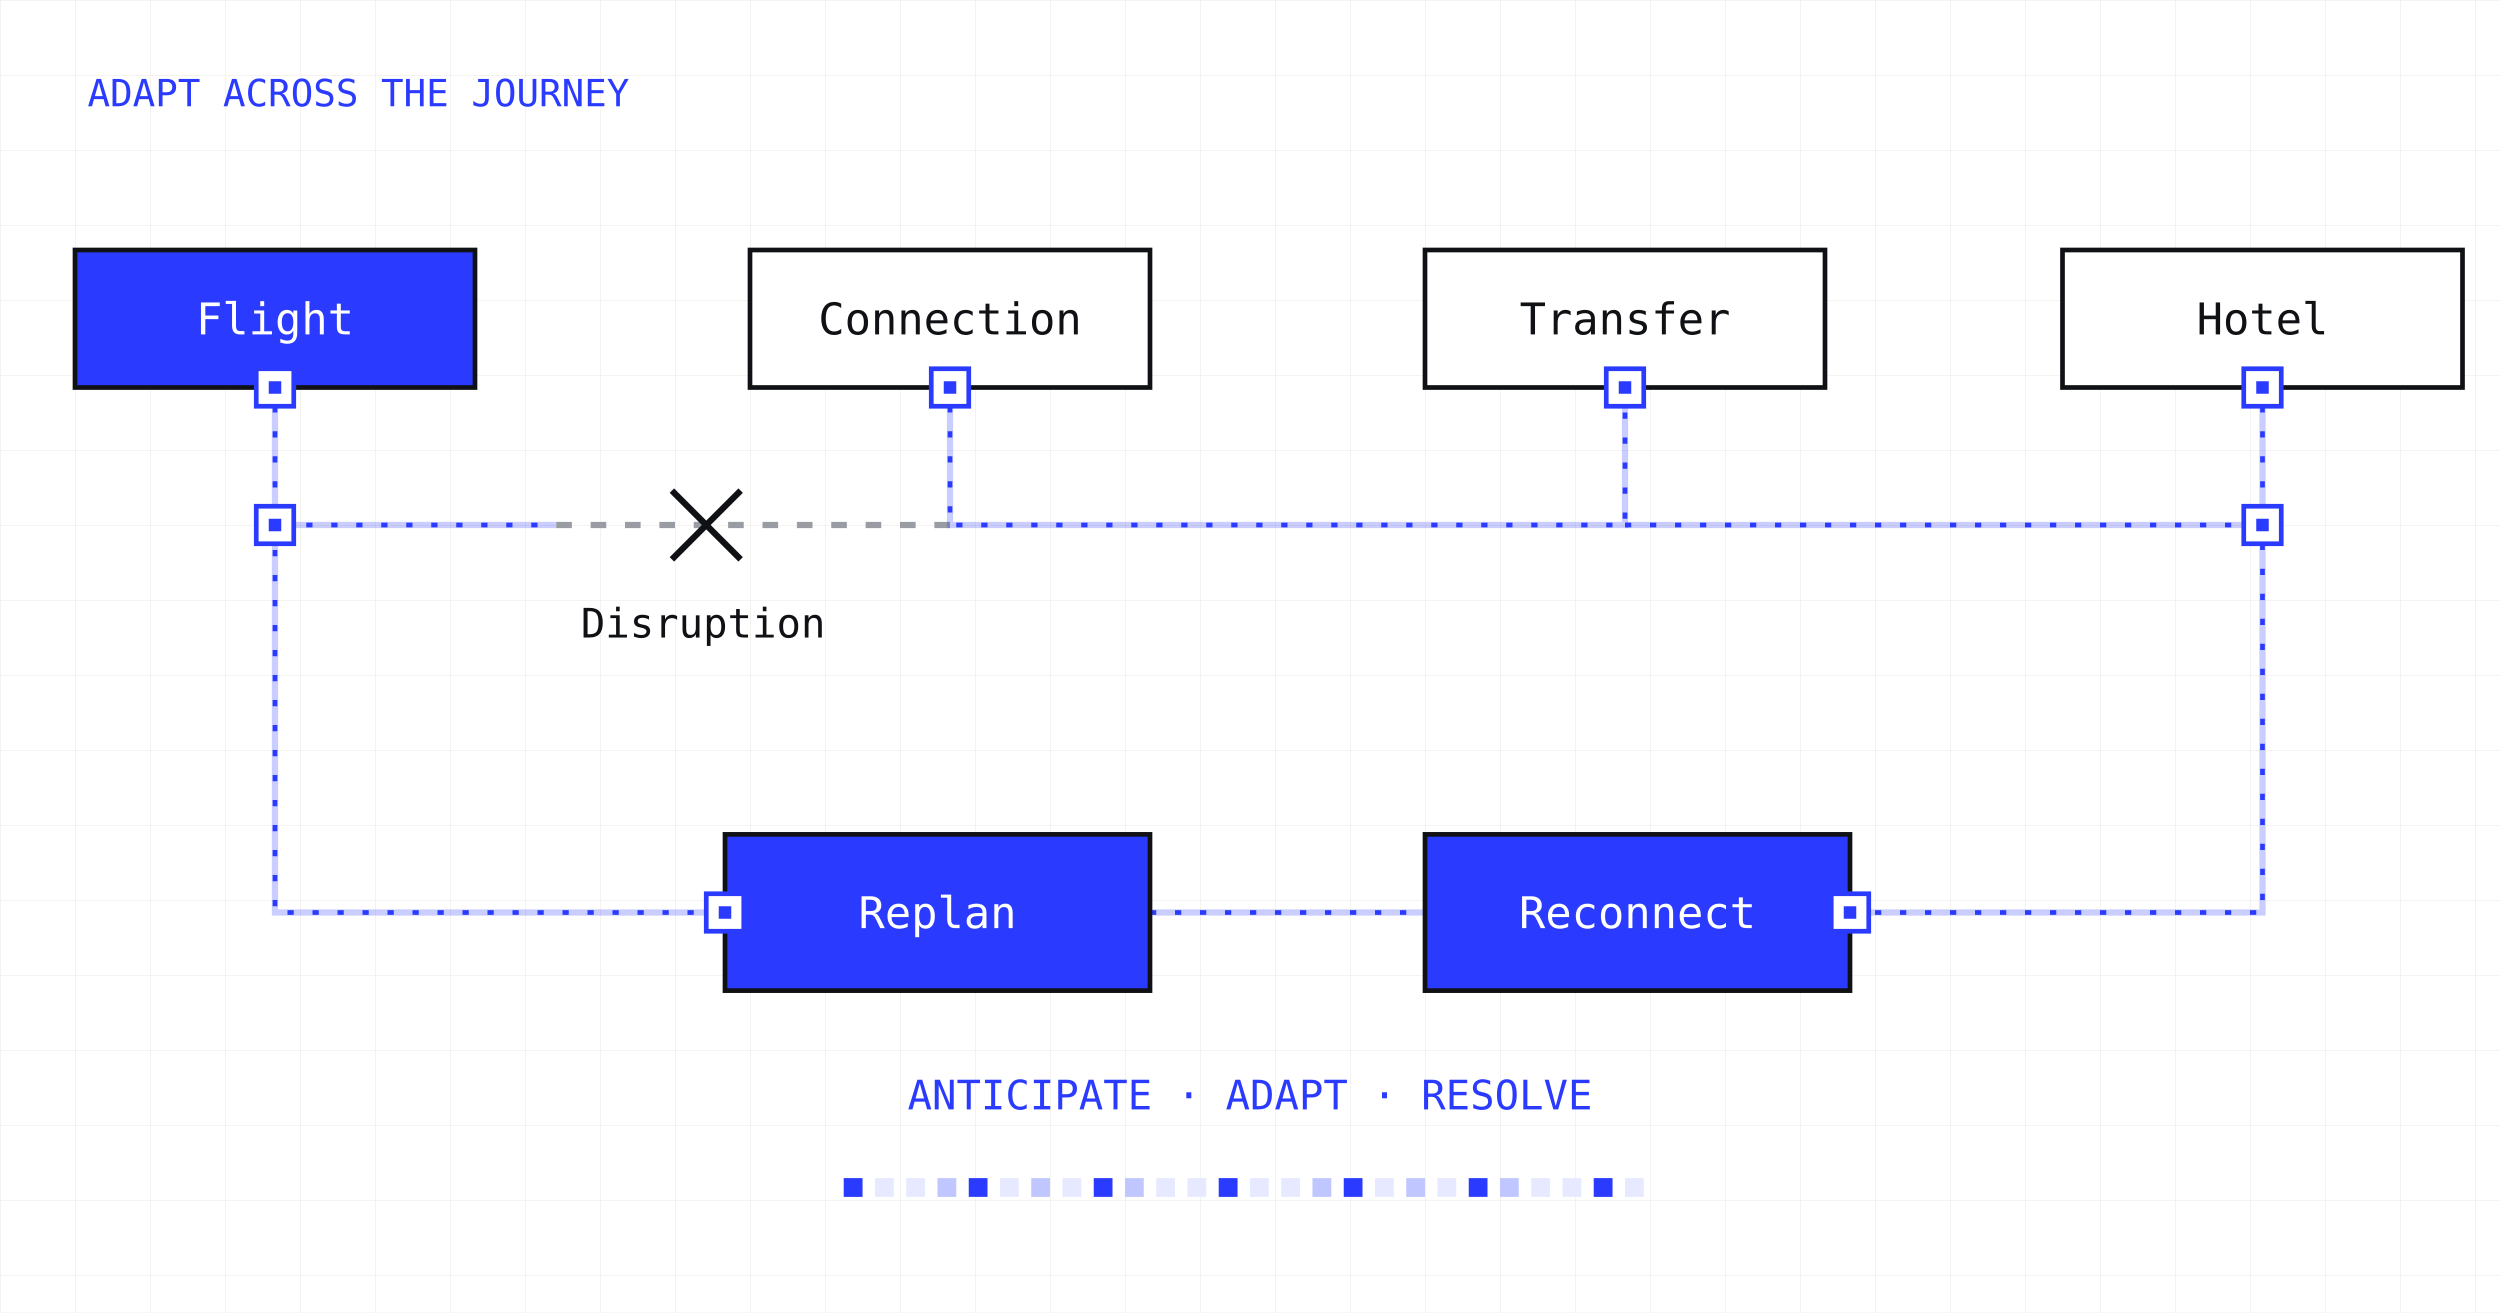
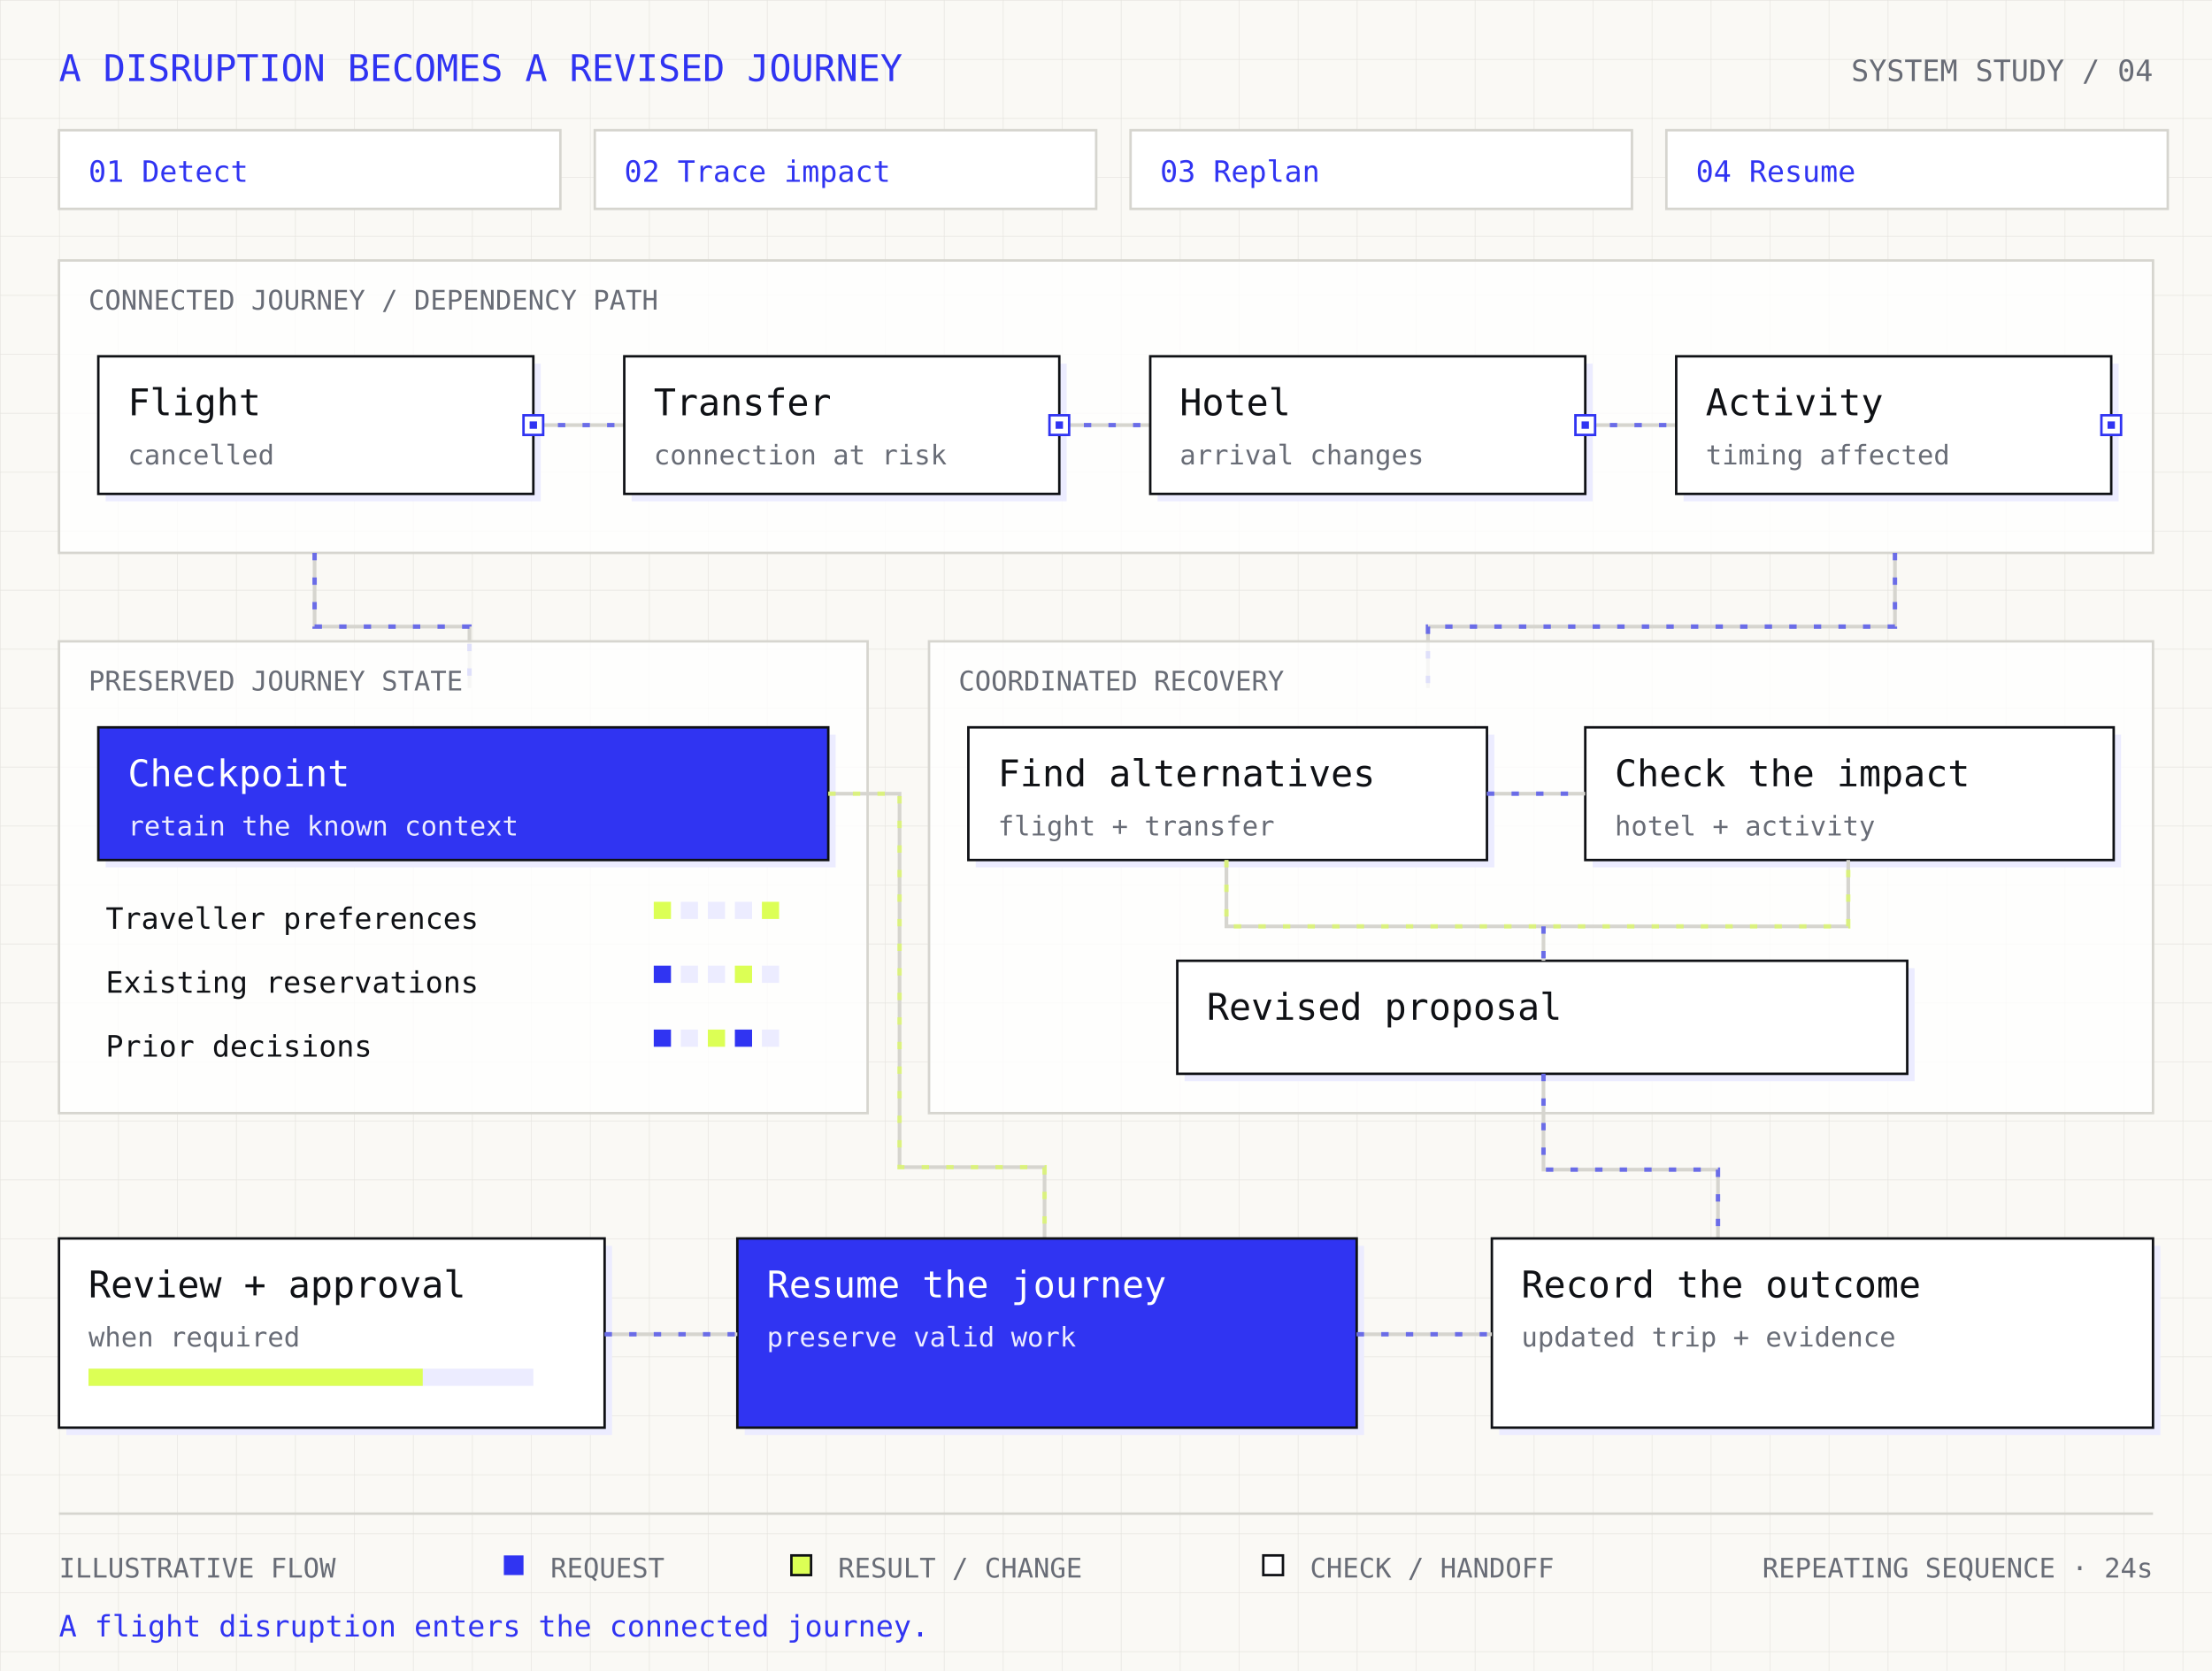
- <svg xmlns="http://www.w3.org/2000/svg" viewBox="0 0 800 420" role="img" aria-labelledby="obj-recovery-title obj-recovery-desc" class="obj-schematic">
+ <svg xmlns="http://www.w3.org/2000/svg" viewBox="0 0 900 680" class="obj-schematic" role="img" aria-labelledby="obj-recovery-title">
  <defs>
-     <pattern id="obj-recovery-grid" width="24" height="24" patternUnits="userSpaceOnUse">
-       <path d="M24 0H0V24" fill="none" stroke="#e3e1d9" stroke-width=".6" />
+     <pattern id="recovery-grid" width="24" height="24" patternUnits="userSpaceOnUse">
+       <path d="M24 0H0V24" fill="none" stroke="#d6d5cf" stroke-width=".45" opacity=".6" />
    </pattern>
  </defs>
-   <rect width="800" height="420" fill="#fff" />
-   <rect width="800" height="420" fill="url(#obj-recovery-grid)" opacity=".45" />
-   <g font-family="'Geist Mono', ui-monospace, monospace">
-     <text x="28" y="34" text-anchor="start" font-size="12" fill="#2a3bff">ADAPT ACROSS THE JOURNEY</text>
-     <rect x="24" y="80" width="128" height="44" fill="#2a3bff" stroke="#0f1115" stroke-width="1.5" />
-     <text x="88.0" y="107.0" text-anchor="middle" font-size="14" fill="#fff">Flight</text>
-     <rect x="82" y="118" width="12" height="12" fill="#fff" stroke="#2a3bff" stroke-width="1.5" />
-     <rect x="86" y="122" width="4" height="4" fill="#2a3bff" />
-     <rect x="240" y="80" width="128" height="44" fill="#fff" stroke="#0f1115" stroke-width="1.5" />
-     <text x="304.0" y="107.0" text-anchor="middle" font-size="14" fill="#0f1115">Connection</text>
-     <rect x="298" y="118" width="12" height="12" fill="#fff" stroke="#2a3bff" stroke-width="1.5" />
-     <rect x="302" y="122" width="4" height="4" fill="#2a3bff" />
-     <rect x="456" y="80" width="128" height="44" fill="#fff" stroke="#0f1115" stroke-width="1.5" />
-     <text x="520.0" y="107.0" text-anchor="middle" font-size="14" fill="#0f1115">Transfer</text>
-     <rect x="514" y="118" width="12" height="12" fill="#fff" stroke="#2a3bff" stroke-width="1.5" />
-     <rect x="518" y="122" width="4" height="4" fill="#2a3bff" />
-     <rect x="660" y="80" width="128" height="44" fill="#fff" stroke="#0f1115" stroke-width="1.5" />
-     <text x="724.0" y="107.0" text-anchor="middle" font-size="14" fill="#0f1115">Hotel</text>
-     <rect x="718" y="118" width="12" height="12" fill="#fff" stroke="#2a3bff" stroke-width="1.5" />
-     <rect x="722" y="122" width="4" height="4" fill="#2a3bff" />
-     <path d="M88 130 V168 H178" fill="none" stroke="#2a3bff" stroke-opacity=".25" stroke-width="2" />
-     <path d="M88 130 V168 H178" fill="none" stroke="#2a3bff" stroke-width="1.5" stroke-dasharray="2 6" />
-     <rect x="-4" y="-4" width="8" height="8" fill="#d7ff3c" stroke="#0f1115" stroke-width="1" visibility="hidden">
-       <set attributeName="visibility" to="visible" begin="0s" />
-       <animateMotion path="M88 130 V168 H178" dur="5s" begin="-0.65s" repeatCount="indefinite" />
-     </rect>
-     <path d="M178 168H304" stroke="#9a9ca3" stroke-width="2" stroke-dasharray="5 6" />
-     <path d="M215 157l22 22m0-22l-22 22" stroke="#0f1115" stroke-width="2" />
-     <text x="225" y="204" text-anchor="middle" font-size="13" fill="#0f1115">Disruption</text>
-     <path d="M304 130 V168 H520 V130" fill="none" stroke="#2a3bff" stroke-opacity=".25" stroke-width="2" />
-     <path d="M304 130 V168 H520 V130" fill="none" stroke="#2a3bff" stroke-width="1.5" stroke-dasharray="2 6" />
-     <rect x="-4" y="-4" width="8" height="8" fill="#d7ff3c" stroke="#0f1115" stroke-width="1" visibility="hidden">
-       <set attributeName="visibility" to="visible" begin="0s" />
-       <animateMotion path="M304 130 V168 H520 V130" dur="5s" begin="-1.3s" repeatCount="indefinite" />
-     </rect>
-     <path d="M520 168 H724 V130" fill="none" stroke="#2a3bff" stroke-opacity=".25" stroke-width="2" />
-     <path d="M520 168 H724 V130" fill="none" stroke="#2a3bff" stroke-width="1.5" stroke-dasharray="2 6" />
-     <rect x="-4" y="-4" width="8" height="8" fill="#d7ff3c" stroke="#0f1115" stroke-width="1" visibility="hidden">
-       <set attributeName="visibility" to="visible" begin="0s" />
-       <animateMotion path="M520 168 H724 V130" dur="5s" begin="-1.95s" repeatCount="indefinite" />
-     </rect>
-     <path d="M88 168 V292 H232" fill="none" stroke="#2a3bff" stroke-opacity=".25" stroke-width="2" />
-     <path d="M88 168 V292 H232" fill="none" stroke="#2a3bff" stroke-width="1.5" stroke-dasharray="2 6" />
-     <rect x="-4" y="-4" width="8" height="8" fill="#d7ff3c" stroke="#0f1115" stroke-width="1" visibility="hidden">
-       <set attributeName="visibility" to="visible" begin="0s" />
-       <animateMotion path="M88 168 V292 H232" dur="5s" begin="-1.3s" repeatCount="indefinite" />
-     </rect>
-     <path d="M368 292 H456" fill="none" stroke="#2a3bff" stroke-opacity=".25" stroke-width="2" />
-     <path d="M368 292 H456" fill="none" stroke="#2a3bff" stroke-width="1.5" stroke-dasharray="2 6" />
-     <rect x="-4" y="-4" width="8" height="8" fill="#d7ff3c" stroke="#0f1115" stroke-width="1" visibility="hidden">
-       <set attributeName="visibility" to="visible" begin="0s" />
-       <animateMotion path="M368 292 H456" dur="5s" begin="-1.95s" repeatCount="indefinite" />
-     </rect>
-     <path d="M592 292 H724 V168" fill="none" stroke="#2a3bff" stroke-opacity=".25" stroke-width="2" />
-     <path d="M592 292 H724 V168" fill="none" stroke="#2a3bff" stroke-width="1.5" stroke-dasharray="2 6" />
-     <rect x="-4" y="-4" width="8" height="8" fill="#d7ff3c" stroke="#0f1115" stroke-width="1" visibility="hidden">
-       <set attributeName="visibility" to="visible" begin="0s" />
-       <animateMotion path="M592 292 H724 V168" dur="5s" begin="-2.6s" repeatCount="indefinite" />
-     </rect>
-     <rect x="232" y="267" width="136" height="50" fill="#2a3bff" stroke="#0f1115" stroke-width="1.5" />
-     <text x="300.0" y="297.0" text-anchor="middle" font-size="14" fill="#fff">Replan</text>
-     <rect x="456" y="267" width="136" height="50" fill="#2a3bff" stroke="#0f1115" stroke-width="1.5" />
-     <text x="524.0" y="297.0" text-anchor="middle" font-size="14" fill="#fff">Reconnect</text>
-     <rect x="82" y="162" width="12" height="12" fill="#fff" stroke="#2a3bff" stroke-width="1.5" />
-     <rect x="86" y="166" width="4" height="4" fill="#2a3bff" />
-     <rect x="718" y="162" width="12" height="12" fill="#fff" stroke="#2a3bff" stroke-width="1.5" />
-     <rect x="722" y="166" width="4" height="4" fill="#2a3bff" />
-     <rect x="226" y="286" width="12" height="12" fill="#fff" stroke="#2a3bff" stroke-width="1.5" />
-     <rect x="230" y="290" width="4" height="4" fill="#2a3bff" />
-     <rect x="586" y="286" width="12" height="12" fill="#fff" stroke="#2a3bff" stroke-width="1.5" />
-     <rect x="590" y="290" width="4" height="4" fill="#2a3bff" />
-     <text x="400" y="355" text-anchor="middle" font-size="13" fill="#2a3bff">ANTICIPATE · ADAPT · RESOLVE</text>
-     <rect x="270" y="377" width="6" height="6" fill="#2a3bff" />
-     <rect x="270" y="377" width="6" height="6" fill="#2a3bff" opacity=".2">
-       <animate attributeName="opacity" values=".2;1;.2" dur="4s" begin="-0s" repeatCount="indefinite" />
-     </rect>
-     <rect x="280" y="377" width="6" height="6" fill="#e6e9ff" />
-     <rect x="290" y="377" width="6" height="6" fill="#e6e9ff" />
-     <rect x="300" y="377" width="6" height="6" fill="#e6e9ff" />
-     <rect x="300" y="377" width="6" height="6" fill="#2a3bff" opacity=".2">
-       <animate attributeName="opacity" values=".2;1;.2" dur="4s" begin="-3s" repeatCount="indefinite" />
-     </rect>
-     <rect x="310" y="377" width="6" height="6" fill="#2a3bff" />
-     <rect x="320" y="377" width="6" height="6" fill="#e6e9ff" />
-     <rect x="330" y="377" width="6" height="6" fill="#e6e9ff" />
-     <rect x="330" y="377" width="6" height="6" fill="#2a3bff" opacity=".2">
-       <animate attributeName="opacity" values=".2;1;.2" dur="4s" begin="-2s" repeatCount="indefinite" />
-     </rect>
-     <rect x="340" y="377" width="6" height="6" fill="#e6e9ff" />
-     <rect x="350" y="377" width="6" height="6" fill="#2a3bff" />
-     <rect x="360" y="377" width="6" height="6" fill="#e6e9ff" />
-     <rect x="360" y="377" width="6" height="6" fill="#2a3bff" opacity=".2">
-       <animate attributeName="opacity" values=".2;1;.2" dur="4s" begin="-1s" repeatCount="indefinite" />
-     </rect>
-     <rect x="370" y="377" width="6" height="6" fill="#e6e9ff" />
-     <rect x="380" y="377" width="6" height="6" fill="#e6e9ff" />
-     <rect x="390" y="377" width="6" height="6" fill="#2a3bff" />
-     <rect x="390" y="377" width="6" height="6" fill="#2a3bff" opacity=".2">
-       <animate attributeName="opacity" values=".2;1;.2" dur="4s" begin="-0s" repeatCount="indefinite" />
-     </rect>
-     <rect x="400" y="377" width="6" height="6" fill="#e6e9ff" />
-     <rect x="410" y="377" width="6" height="6" fill="#e6e9ff" />
-     <rect x="420" y="377" width="6" height="6" fill="#e6e9ff" />
-     <rect x="420" y="377" width="6" height="6" fill="#2a3bff" opacity=".2">
-       <animate attributeName="opacity" values=".2;1;.2" dur="4s" begin="-3s" repeatCount="indefinite" />
-     </rect>
-     <rect x="430" y="377" width="6" height="6" fill="#2a3bff" />
-     <rect x="440" y="377" width="6" height="6" fill="#e6e9ff" />
-     <rect x="450" y="377" width="6" height="6" fill="#e6e9ff" />
-     <rect x="450" y="377" width="6" height="6" fill="#2a3bff" opacity=".2">
-       <animate attributeName="opacity" values=".2;1;.2" dur="4s" begin="-2s" repeatCount="indefinite" />
-     </rect>
-     <rect x="460" y="377" width="6" height="6" fill="#e6e9ff" />
-     <rect x="470" y="377" width="6" height="6" fill="#2a3bff" />
-     <rect x="480" y="377" width="6" height="6" fill="#e6e9ff" />
-     <rect x="480" y="377" width="6" height="6" fill="#2a3bff" opacity=".2">
-       <animate attributeName="opacity" values=".2;1;.2" dur="4s" begin="-1s" repeatCount="indefinite" />
-     </rect>
-     <rect x="490" y="377" width="6" height="6" fill="#e6e9ff" />
-     <rect x="500" y="377" width="6" height="6" fill="#e6e9ff" />
-     <rect x="510" y="377" width="6" height="6" fill="#2a3bff" />
-     <rect x="510" y="377" width="6" height="6" fill="#2a3bff" opacity=".2">
-       <animate attributeName="opacity" values=".2;1;.2" dur="4s" begin="-0s" repeatCount="indefinite" />
-     </rect>
-     <rect x="520" y="377" width="6" height="6" fill="#e6e9ff" />
+   <rect x="0" y="0" width="900" height="680" fill="#faf9f5" />
+   <rect x="0" y="0" width="900" height="680" fill="url(#recovery-grid)" />
+   <text x="24" y="33" font-family="Geist Mono,DejaVu Sans Mono,monospace" font-size="15" fill="#3034f2" text-anchor="start">A DISRUPTION BECOMES A REVISED JOURNEY</text>
+   <text x="876" y="33" font-family="Geist Mono,DejaVu Sans Mono,monospace" font-size="12" fill="#686c76" text-anchor="end">SYSTEM STUDY / 04</text>
+   <rect x="24" y="53" width="204" height="32" fill="#fff" stroke="#d6d5cf" stroke-width="1">
+     <animate attributeName="fill" values="#3034f2;#fff;#fff;#fff;#3034f2" keyTimes="0;.25;.5;.75;1" calcMode="discrete" dur="24s" repeatCount="indefinite" />
+   </rect>
+   <text x="36" y="74" font-family="Geist Mono,DejaVu Sans Mono,monospace" font-size="12" fill="#3034f2" text-anchor="start">01  Detect<animate attributeName="fill" values="#fff;#3034f2;#3034f2;#3034f2;#fff" keyTimes="0;.25;.5;.75;1" calcMode="discrete" dur="24s" repeatCount="indefinite" />
+   </text>
+   <rect x="242" y="53" width="204" height="32" fill="#fff" stroke="#d6d5cf" stroke-width="1">
+     <animate attributeName="fill" values="#fff;#3034f2;#fff;#fff;#fff" keyTimes="0;.25;.5;.75;1" calcMode="discrete" dur="24s" repeatCount="indefinite" />
+   </rect>
+   <text x="254" y="74" font-family="Geist Mono,DejaVu Sans Mono,monospace" font-size="12" fill="#3034f2" text-anchor="start">02  Trace impact<animate attributeName="fill" values="#3034f2;#fff;#3034f2;#3034f2;#3034f2" keyTimes="0;.25;.5;.75;1" calcMode="discrete" dur="24s" repeatCount="indefinite" />
+   </text>
+   <rect x="460" y="53" width="204" height="32" fill="#fff" stroke="#d6d5cf" stroke-width="1">
+     <animate attributeName="fill" values="#fff;#fff;#3034f2;#fff;#fff" keyTimes="0;.25;.5;.75;1" calcMode="discrete" dur="24s" repeatCount="indefinite" />
+   </rect>
+   <text x="472" y="74" font-family="Geist Mono,DejaVu Sans Mono,monospace" font-size="12" fill="#3034f2" text-anchor="start">03  Replan<animate attributeName="fill" values="#3034f2;#3034f2;#fff;#3034f2;#3034f2" keyTimes="0;.25;.5;.75;1" calcMode="discrete" dur="24s" repeatCount="indefinite" />
+   </text>
+   <rect x="678" y="53" width="204" height="32" fill="#fff" stroke="#d6d5cf" stroke-width="1">
+     <animate attributeName="fill" values="#fff;#fff;#fff;#3034f2;#fff" keyTimes="0;.25;.5;.75;1" calcMode="discrete" dur="24s" repeatCount="indefinite" />
+   </rect>
+   <text x="690" y="74" font-family="Geist Mono,DejaVu Sans Mono,monospace" font-size="12" fill="#3034f2" text-anchor="start">04  Resume<animate attributeName="fill" values="#3034f2;#3034f2;#3034f2;#fff;#3034f2" keyTimes="0;.25;.5;.75;1" calcMode="discrete" dur="24s" repeatCount="indefinite" />
+   </text>
+   <path d="M24 616H876" fill="none" stroke="#d6d5cf" stroke-width="1" />
+   <text x="24" y="642" font-family="Geist Mono,DejaVu Sans Mono,monospace" font-size="11" fill="#686c76" text-anchor="start">ILLUSTRATIVE FLOW</text>
+   <text x="224" y="642" font-family="Geist Mono,DejaVu Sans Mono,monospace" font-size="11" fill="#686c76" text-anchor="start">REQUEST</text>
+   <rect x="205" y="633" width="8" height="8" fill="#3034f2" />
+   <text x="341" y="642" font-family="Geist Mono,DejaVu Sans Mono,monospace" font-size="11" fill="#686c76" text-anchor="start">RESULT / CHANGE</text>
+   <rect x="322" y="633" width="8" height="8" fill="#dcff55" stroke="#0f1115" stroke-width="1" />
+   <text x="533" y="642" font-family="Geist Mono,DejaVu Sans Mono,monospace" font-size="11" fill="#686c76" text-anchor="start">CHECK / HANDOFF</text>
+   <rect x="514" y="633" width="8" height="8" fill="#fff" stroke="#0f1115" stroke-width="1" />
+   <text x="876" y="642" font-family="Geist Mono,DejaVu Sans Mono,monospace" font-size="11" fill="#686c76" text-anchor="end">REPEATING SEQUENCE · 24s</text>
+   <rect x="24" y="106" width="852" height="119" fill="#ffffffc9" stroke="#d6d5cf" stroke-width="1" />
+   <text x="36" y="126" font-family="Geist Mono,DejaVu Sans Mono,monospace" font-size="11" fill="#686c76" text-anchor="start">CONNECTED JOURNEY / DEPENDENCY PATH</text>
+   <rect x="43" y="148" width="177" height="56" fill="#ececff" />
+   <rect x="40" y="145" width="177" height="56" fill="#fff" stroke="#0f1115" stroke-width="1">
+     <animate attributeName="fill" values="#dcff55;#fff;#fff;#fff;#dcff55" keyTimes="0;.25;.5;.75;1" calcMode="discrete" dur="24s" repeatCount="indefinite" />
+   </rect>
+   <text x="52" y="169" font-family="Geist Mono,DejaVu Sans Mono,monospace" font-size="15" fill="#0f1115" text-anchor="start">Flight</text>
+   <text x="52" y="189" font-family="Geist Mono,DejaVu Sans Mono,monospace" font-size="11" fill="#686c76" text-anchor="start">cancelled</text>
+   <path d="M217 173H254" fill="none" stroke="#d6d5cf" stroke-width="1.5" />
+   <path d="M217 173H254" fill="none" stroke="#3034f2" stroke-width="1.8" stroke-dasharray="3 7" opacity=".65">
+     <animate attributeName="stroke-dashoffset" from="0" to="-40" dur="3s" repeatCount="indefinite" />
+   </path>
+   <rect x="-3.5" y="-3.5" width="7" height="7" fill="#3034f2" stroke="#0f1115" stroke-width=".7" opacity="0">
+     <animateMotion path="M217 173H254" dur="4s" begin="-0s" repeatCount="indefinite" />
+     <animate attributeName="opacity" values="0.15;1;1;0.15;0.15" keyTimes="0;.25;.5;.75;1" calcMode="discrete" dur="24s" repeatCount="indefinite" />
+   </rect>
+   <rect x="-3.5" y="-3.5" width="7" height="7" fill="#dcff55" stroke="#0f1115" stroke-width=".7" opacity="0">
+     <animateMotion path="M217 173H254" dur="4s" begin="-2s" repeatCount="indefinite" />
+     <animate attributeName="opacity" values="0.15;1;1;0.15;0.15" keyTimes="0;.25;.5;.75;1" calcMode="discrete" dur="24s" repeatCount="indefinite" />
+   </rect>
+   <rect x="213" y="169" width="8" height="8" fill="#fff" stroke="#3034f2" stroke-width="1" />
+   <rect x="215.5" y="171.5" width="3" height="3" fill="#3034f2" />
+   <rect x="257" y="148" width="177" height="56" fill="#ececff" />
+   <rect x="254" y="145" width="177" height="56" fill="#fff" stroke="#0f1115" stroke-width="1">
+     <animate attributeName="fill" values="#fff;#dcff55;#fff;#fff;#fff" keyTimes="0;.25;.5;.75;1" calcMode="discrete" dur="24s" repeatCount="indefinite" />
+   </rect>
+   <text x="266" y="169" font-family="Geist Mono,DejaVu Sans Mono,monospace" font-size="15" fill="#0f1115" text-anchor="start">Transfer</text>
+   <text x="266" y="189" font-family="Geist Mono,DejaVu Sans Mono,monospace" font-size="11" fill="#686c76" text-anchor="start">connection at risk</text>
+   <path d="M431 173H468" fill="none" stroke="#d6d5cf" stroke-width="1.5" />
+   <path d="M431 173H468" fill="none" stroke="#3034f2" stroke-width="1.8" stroke-dasharray="3 7" opacity=".65">
+     <animate attributeName="stroke-dashoffset" from="0" to="-40" dur="3s" repeatCount="indefinite" />
+   </path>
+   <rect x="-3.5" y="-3.5" width="7" height="7" fill="#3034f2" stroke="#0f1115" stroke-width=".7" opacity="0">
+     <animateMotion path="M431 173H468" dur="4s" begin="-0s" repeatCount="indefinite" />
+     <animate attributeName="opacity" values="0.15;1;1;0.15;0.15" keyTimes="0;.25;.5;.75;1" calcMode="discrete" dur="24s" repeatCount="indefinite" />
+   </rect>
+   <rect x="-3.5" y="-3.5" width="7" height="7" fill="#dcff55" stroke="#0f1115" stroke-width=".7" opacity="0">
+     <animateMotion path="M431 173H468" dur="4s" begin="-2s" repeatCount="indefinite" />
+     <animate attributeName="opacity" values="0.15;1;1;0.15;0.15" keyTimes="0;.25;.5;.75;1" calcMode="discrete" dur="24s" repeatCount="indefinite" />
+   </rect>
+   <rect x="427" y="169" width="8" height="8" fill="#fff" stroke="#3034f2" stroke-width="1" />
+   <rect x="429.5" y="171.5" width="3" height="3" fill="#3034f2" />
+   <rect x="471" y="148" width="177" height="56" fill="#ececff" />
+   <rect x="468" y="145" width="177" height="56" fill="#fff" stroke="#0f1115" stroke-width="1">
+     <animate attributeName="fill" values="#fff;#dcff55;#fff;#fff;#fff" keyTimes="0;.25;.5;.75;1" calcMode="discrete" dur="24s" repeatCount="indefinite" />
+   </rect>
+   <text x="480" y="169" font-family="Geist Mono,DejaVu Sans Mono,monospace" font-size="15" fill="#0f1115" text-anchor="start">Hotel</text>
+   <text x="480" y="189" font-family="Geist Mono,DejaVu Sans Mono,monospace" font-size="11" fill="#686c76" text-anchor="start">arrival changes</text>
+   <path d="M645 173H682" fill="none" stroke="#d6d5cf" stroke-width="1.5" />
+   <path d="M645 173H682" fill="none" stroke="#3034f2" stroke-width="1.8" stroke-dasharray="3 7" opacity=".65">
+     <animate attributeName="stroke-dashoffset" from="0" to="-40" dur="3s" repeatCount="indefinite" />
+   </path>
+   <rect x="-3.5" y="-3.5" width="7" height="7" fill="#3034f2" stroke="#0f1115" stroke-width=".7" opacity="0">
+     <animateMotion path="M645 173H682" dur="4s" begin="-0s" repeatCount="indefinite" />
+     <animate attributeName="opacity" values="0.15;1;1;0.15;0.15" keyTimes="0;.25;.5;.75;1" calcMode="discrete" dur="24s" repeatCount="indefinite" />
+   </rect>
+   <rect x="-3.5" y="-3.5" width="7" height="7" fill="#dcff55" stroke="#0f1115" stroke-width=".7" opacity="0">
+     <animateMotion path="M645 173H682" dur="4s" begin="-2s" repeatCount="indefinite" />
+     <animate attributeName="opacity" values="0.15;1;1;0.15;0.15" keyTimes="0;.25;.5;.75;1" calcMode="discrete" dur="24s" repeatCount="indefinite" />
+   </rect>
+   <rect x="641" y="169" width="8" height="8" fill="#fff" stroke="#3034f2" stroke-width="1" />
+   <rect x="643.5" y="171.5" width="3" height="3" fill="#3034f2" />
+   <rect x="685" y="148" width="177" height="56" fill="#ececff" />
+   <rect x="682" y="145" width="177" height="56" fill="#fff" stroke="#0f1115" stroke-width="1">
+     <animate attributeName="fill" values="#fff;#dcff55;#fff;#fff;#fff" keyTimes="0;.25;.5;.75;1" calcMode="discrete" dur="24s" repeatCount="indefinite" />
+   </rect>
+   <text x="694" y="169" font-family="Geist Mono,DejaVu Sans Mono,monospace" font-size="15" fill="#0f1115" text-anchor="start">Activity</text>
+   <text x="694" y="189" font-family="Geist Mono,DejaVu Sans Mono,monospace" font-size="11" fill="#686c76" text-anchor="start">timing affected</text>
+   <rect x="855" y="169" width="8" height="8" fill="#fff" stroke="#3034f2" stroke-width="1" />
+   <rect x="857.5" y="171.5" width="3" height="3" fill="#3034f2" />
+   <path d="M128 225V255H191V280" fill="none" stroke="#d6d5cf" stroke-width="1.5" />
+   <path d="M128 225V255H191V280" fill="none" stroke="#3034f2" stroke-width="1.8" stroke-dasharray="3 7" opacity=".65">
+     <animate attributeName="stroke-dashoffset" from="0" to="-40" dur="3s" repeatCount="indefinite" />
+   </path>
+   <rect x="-3.5" y="-3.5" width="7" height="7" fill="#3034f2" stroke="#0f1115" stroke-width=".7" opacity="0">
+     <animateMotion path="M128 225V255H191V280" dur="4s" begin="-0s" repeatCount="indefinite" />
+     <animate attributeName="opacity" values="0.15;1;1;0.15;0.15" keyTimes="0;.25;.5;.75;1" calcMode="discrete" dur="24s" repeatCount="indefinite" />
+   </rect>
+   <rect x="-3.5" y="-3.5" width="7" height="7" fill="#dcff55" stroke="#0f1115" stroke-width=".7" opacity="0">
+     <animateMotion path="M128 225V255H191V280" dur="4s" begin="-2s" repeatCount="indefinite" />
+     <animate attributeName="opacity" values="0.15;1;1;0.15;0.15" keyTimes="0;.25;.5;.75;1" calcMode="discrete" dur="24s" repeatCount="indefinite" />
+   </rect>
+   <path d="M771 225V255H581V280" fill="none" stroke="#d6d5cf" stroke-width="1.5" />
+   <path d="M771 225V255H581V280" fill="none" stroke="#3034f2" stroke-width="1.8" stroke-dasharray="3 7" opacity=".65">
+     <animate attributeName="stroke-dashoffset" from="0" to="-40" dur="3s" repeatCount="indefinite" />
+   </path>
+   <rect x="-3.5" y="-3.5" width="7" height="7" fill="#3034f2" stroke="#0f1115" stroke-width=".7" opacity="0">
+     <animateMotion path="M771 225V255H581V280" dur="4s" begin="-0s" repeatCount="indefinite" />
+     <animate attributeName="opacity" values="0.15;1;1;0.15;0.15" keyTimes="0;.25;.5;.75;1" calcMode="discrete" dur="24s" repeatCount="indefinite" />
+   </rect>
+   <rect x="-3.5" y="-3.5" width="7" height="7" fill="#dcff55" stroke="#0f1115" stroke-width=".7" opacity="0">
+     <animateMotion path="M771 225V255H581V280" dur="4s" begin="-2s" repeatCount="indefinite" />
+     <animate attributeName="opacity" values="0.15;1;1;0.15;0.15" keyTimes="0;.25;.5;.75;1" calcMode="discrete" dur="24s" repeatCount="indefinite" />
+   </rect>
+   <rect x="24" y="261" width="329" height="192" fill="#ffffffc9" stroke="#d6d5cf" stroke-width="1" />
+   <text x="36" y="281" font-family="Geist Mono,DejaVu Sans Mono,monospace" font-size="11" fill="#686c76" text-anchor="start">PRESERVED JOURNEY STATE</text>
+   <rect x="43" y="299" width="297" height="54" fill="#ececff" />
+   <rect x="40" y="296" width="297" height="54" fill="#3034f2" stroke="#0f1115" stroke-width="1" />
+   <text x="52" y="320" font-family="Geist Mono,DejaVu Sans Mono,monospace" font-size="15" fill="#fff" text-anchor="start">Checkpoint</text>
+   <text x="52" y="340" font-family="Geist Mono,DejaVu Sans Mono,monospace" font-size="11" fill="#ececff" text-anchor="start">retain the known context</text>
+   <text x="43" y="378" font-family="Geist Mono,DejaVu Sans Mono,monospace" font-size="12" fill="#0f1115" text-anchor="start">Traveller preferences</text>
+   <rect x="266" y="367" width="7" height="7" fill="#dcff55">
+     <animate attributeName="fill" values="#dcff55;#3034f2;#3034f2;#3034f2;#dcff55" keyTimes="0;.25;.5;.75;1" calcMode="discrete" dur="24s" repeatCount="indefinite" />
+   </rect>
+   <rect x="277" y="367" width="7" height="7" fill="#ececff">
+     <animate attributeName="fill" values="#ececff;#dcff55;#ececff;#ececff;#ececff" keyTimes="0;.25;.5;.75;1" calcMode="discrete" dur="24s" repeatCount="indefinite" />
+   </rect>
+   <rect x="288" y="367" width="7" height="7" fill="#ececff">
+     <animate attributeName="fill" values="#ececff;#ececff;#dcff55;#ececff;#ececff" keyTimes="0;.25;.5;.75;1" calcMode="discrete" dur="24s" repeatCount="indefinite" />
+   </rect>
+   <rect x="299" y="367" width="7" height="7" fill="#ececff">
+     <animate attributeName="fill" values="#ececff;#ececff;#ececff;#dcff55;#ececff" keyTimes="0;.25;.5;.75;1" calcMode="discrete" dur="24s" repeatCount="indefinite" />
+   </rect>
+   <rect x="310" y="367" width="7" height="7" fill="#dcff55">
+     <animate attributeName="fill" values="#dcff55;#ececff;#ececff;#ececff;#dcff55" keyTimes="0;.25;.5;.75;1" calcMode="discrete" dur="24s" repeatCount="indefinite" />
+   </rect>
+   <text x="43" y="404" font-family="Geist Mono,DejaVu Sans Mono,monospace" font-size="12" fill="#0f1115" text-anchor="start">Existing reservations</text>
+   <rect x="266" y="393" width="7" height="7" fill="#3034f2">
+     <animate attributeName="fill" values="#3034f2;#dcff55;#3034f2;#3034f2;#3034f2" keyTimes="0;.25;.5;.75;1" calcMode="discrete" dur="24s" repeatCount="indefinite" />
+   </rect>
+   <rect x="277" y="393" width="7" height="7" fill="#ececff">
+     <animate attributeName="fill" values="#ececff;#ececff;#dcff55;#ececff;#ececff" keyTimes="0;.25;.5;.75;1" calcMode="discrete" dur="24s" repeatCount="indefinite" />
+   </rect>
+   <rect x="288" y="393" width="7" height="7" fill="#ececff">
+     <animate attributeName="fill" values="#ececff;#ececff;#ececff;#dcff55;#ececff" keyTimes="0;.25;.5;.75;1" calcMode="discrete" dur="24s" repeatCount="indefinite" />
+   </rect>
+   <rect x="299" y="393" width="7" height="7" fill="#dcff55">
+     <animate attributeName="fill" values="#dcff55;#3034f2;#3034f2;#3034f2;#dcff55" keyTimes="0;.25;.5;.75;1" calcMode="discrete" dur="24s" repeatCount="indefinite" />
+   </rect>
+   <rect x="310" y="393" width="7" height="7" fill="#ececff">
+     <animate attributeName="fill" values="#ececff;#dcff55;#ececff;#ececff;#ececff" keyTimes="0;.25;.5;.75;1" calcMode="discrete" dur="24s" repeatCount="indefinite" />
+   </rect>
+   <text x="43" y="430" font-family="Geist Mono,DejaVu Sans Mono,monospace" font-size="12" fill="#0f1115" text-anchor="start">Prior decisions</text>
+   <rect x="266" y="419" width="7" height="7" fill="#3034f2">
+     <animate attributeName="fill" values="#3034f2;#3034f2;#dcff55;#3034f2;#3034f2" keyTimes="0;.25;.5;.75;1" calcMode="discrete" dur="24s" repeatCount="indefinite" />
+   </rect>
+   <rect x="277" y="419" width="7" height="7" fill="#ececff">
+     <animate attributeName="fill" values="#ececff;#ececff;#ececff;#dcff55;#ececff" keyTimes="0;.25;.5;.75;1" calcMode="discrete" dur="24s" repeatCount="indefinite" />
+   </rect>
+   <rect x="288" y="419" width="7" height="7" fill="#dcff55">
+     <animate attributeName="fill" values="#dcff55;#ececff;#ececff;#ececff;#dcff55" keyTimes="0;.25;.5;.75;1" calcMode="discrete" dur="24s" repeatCount="indefinite" />
+   </rect>
+   <rect x="299" y="419" width="7" height="7" fill="#3034f2">
+     <animate attributeName="fill" values="#3034f2;#dcff55;#3034f2;#3034f2;#3034f2" keyTimes="0;.25;.5;.75;1" calcMode="discrete" dur="24s" repeatCount="indefinite" />
+   </rect>
+   <rect x="310" y="419" width="7" height="7" fill="#ececff">
+     <animate attributeName="fill" values="#ececff;#ececff;#dcff55;#ececff;#ececff" keyTimes="0;.25;.5;.75;1" calcMode="discrete" dur="24s" repeatCount="indefinite" />
+   </rect>
+   <rect x="378" y="261" width="498" height="192" fill="#ffffffc9" stroke="#d6d5cf" stroke-width="1" />
+   <text x="390" y="281" font-family="Geist Mono,DejaVu Sans Mono,monospace" font-size="11" fill="#686c76" text-anchor="start">COORDINATED RECOVERY</text>
+   <rect x="397" y="299" width="211" height="54" fill="#ececff" />
+   <rect x="394" y="296" width="211" height="54" fill="#fff" stroke="#0f1115" stroke-width="1">
+     <animate attributeName="fill" values="#fff;#fff;#dcff55;#fff;#fff" keyTimes="0;.25;.5;.75;1" calcMode="discrete" dur="24s" repeatCount="indefinite" />
+   </rect>
+   <text x="406" y="320" font-family="Geist Mono,DejaVu Sans Mono,monospace" font-size="15" fill="#0f1115" text-anchor="start">Find alternatives</text>
+   <text x="406" y="340" font-family="Geist Mono,DejaVu Sans Mono,monospace" font-size="11" fill="#686c76" text-anchor="start">flight + transfer</text>
+   <rect x="648" y="299" width="215" height="54" fill="#ececff" />
+   <rect x="645" y="296" width="215" height="54" fill="#fff" stroke="#0f1115" stroke-width="1">
+     <animate attributeName="fill" values="#fff;#fff;#dcff55;#fff;#fff" keyTimes="0;.25;.5;.75;1" calcMode="discrete" dur="24s" repeatCount="indefinite" />
+   </rect>
+   <text x="657" y="320" font-family="Geist Mono,DejaVu Sans Mono,monospace" font-size="15" fill="#0f1115" text-anchor="start">Check the impact</text>
+   <text x="657" y="340" font-family="Geist Mono,DejaVu Sans Mono,monospace" font-size="11" fill="#686c76" text-anchor="start">hotel + activity</text>
+   <path d="M605 323H645" fill="none" stroke="#d6d5cf" stroke-width="1.5" />
+   <path d="M605 323H645" fill="none" stroke="#3034f2" stroke-width="1.8" stroke-dasharray="3 7" opacity=".65">
+     <animate attributeName="stroke-dashoffset" from="0" to="-40" dur="3s" repeatCount="indefinite" />
+   </path>
+   <rect x="-3.5" y="-3.5" width="7" height="7" fill="#3034f2" stroke="#0f1115" stroke-width=".7" opacity="0">
+     <animateMotion path="M605 323H645" dur="4s" begin="-0s" repeatCount="indefinite" />
+     <animate attributeName="opacity" values="0.15;0.15;1;1;0.15" keyTimes="0;.25;.5;.75;1" calcMode="discrete" dur="24s" repeatCount="indefinite" />
+   </rect>
+   <rect x="-3.5" y="-3.5" width="7" height="7" fill="#dcff55" stroke="#0f1115" stroke-width=".7" opacity="0">
+     <animateMotion path="M605 323H645" dur="4s" begin="-2s" repeatCount="indefinite" />
+     <animate attributeName="opacity" values="0.15;0.15;1;1;0.15" keyTimes="0;.25;.5;.75;1" calcMode="discrete" dur="24s" repeatCount="indefinite" />
+   </rect>
+   <path d="M499 350V377H752V350" fill="none" stroke="#d6d5cf" stroke-width="1.5" />
+   <path d="M499 350V377H752V350" fill="none" stroke="#dcff55" stroke-width="1.8" stroke-dasharray="3 7" opacity=".65">
+     <animate attributeName="stroke-dashoffset" from="0" to="-40" dur="3s" repeatCount="indefinite" />
+   </path>
+   <rect x="-3.5" y="-3.5" width="7" height="7" fill="#3034f2" stroke="#0f1115" stroke-width=".7" opacity="0">
+     <animateMotion path="M499 350V377H752V350" dur="4s" begin="-0s" repeatCount="indefinite" />
+     <animate attributeName="opacity" values="0.15;0.15;1;1;0.15" keyTimes="0;.25;.5;.75;1" calcMode="discrete" dur="24s" repeatCount="indefinite" />
+   </rect>
+   <rect x="-3.5" y="-3.5" width="7" height="7" fill="#dcff55" stroke="#0f1115" stroke-width=".7" opacity="0">
+     <animateMotion path="M499 350V377H752V350" dur="4s" begin="-2s" repeatCount="indefinite" />
+     <animate attributeName="opacity" values="0.15;0.15;1;1;0.15" keyTimes="0;.25;.5;.75;1" calcMode="discrete" dur="24s" repeatCount="indefinite" />
+   </rect>
+   <rect x="482" y="394" width="297" height="46" fill="#ececff" />
+   <rect x="479" y="391" width="297" height="46" fill="#fff" stroke="#0f1115" stroke-width="1">
+     <animate attributeName="fill" values="#fff;#fff;#dcff55;#fff;#fff" keyTimes="0;.25;.5;.75;1" calcMode="discrete" dur="24s" repeatCount="indefinite" />
+   </rect>
+   <text x="491" y="415" font-family="Geist Mono,DejaVu Sans Mono,monospace" font-size="15" fill="#0f1115" text-anchor="start">Revised proposal</text>
+   <path d="M628 377V391" fill="none" stroke="#d6d5cf" stroke-width="1.5" />
+   <path d="M628 377V391" fill="none" stroke="#3034f2" stroke-width="1.8" stroke-dasharray="3 7" opacity=".65">
+     <animate attributeName="stroke-dashoffset" from="0" to="-40" dur="3s" repeatCount="indefinite" />
+   </path>
+   <rect x="-3.5" y="-3.5" width="7" height="7" fill="#3034f2" stroke="#0f1115" stroke-width=".7" opacity="0">
+     <animateMotion path="M628 377V391" dur="4s" begin="-0s" repeatCount="indefinite" />
+     <animate attributeName="opacity" values="0.15;0.15;1;1;0.15" keyTimes="0;.25;.5;.75;1" calcMode="discrete" dur="24s" repeatCount="indefinite" />
+   </rect>
+   <rect x="-3.5" y="-3.5" width="7" height="7" fill="#dcff55" stroke="#0f1115" stroke-width=".7" opacity="0">
+     <animateMotion path="M628 377V391" dur="4s" begin="-2s" repeatCount="indefinite" />
+     <animate attributeName="opacity" values="0.15;0.15;1;1;0.15" keyTimes="0;.25;.5;.75;1" calcMode="discrete" dur="24s" repeatCount="indefinite" />
+   </rect>
+   <path d="M337 323H366V475H425V504" fill="none" stroke="#d6d5cf" stroke-width="1.5" />
+   <path d="M337 323H366V475H425V504" fill="none" stroke="#dcff55" stroke-width="1.8" stroke-dasharray="3 7" opacity=".65">
+     <animate attributeName="stroke-dashoffset" from="0" to="-40" dur="3s" repeatCount="indefinite" />
+   </path>
+   <rect x="-3.5" y="-3.5" width="7" height="7" fill="#3034f2" stroke="#0f1115" stroke-width=".7" opacity="0">
+     <animateMotion path="M337 323H366V475H425V504" dur="4s" begin="-0s" repeatCount="indefinite" />
+     <animate attributeName="opacity" values="1;0.15;0.15;1;1" keyTimes="0;.25;.5;.75;1" calcMode="discrete" dur="24s" repeatCount="indefinite" />
+   </rect>
+   <rect x="-3.5" y="-3.5" width="7" height="7" fill="#dcff55" stroke="#0f1115" stroke-width=".7" opacity="0">
+     <animateMotion path="M337 323H366V475H425V504" dur="4s" begin="-2s" repeatCount="indefinite" />
+     <animate attributeName="opacity" values="1;0.15;0.15;1;1" keyTimes="0;.25;.5;.75;1" calcMode="discrete" dur="24s" repeatCount="indefinite" />
+   </rect>
+   <path d="M628 437V476H699V504" fill="none" stroke="#d6d5cf" stroke-width="1.5" />
+   <path d="M628 437V476H699V504" fill="none" stroke="#3034f2" stroke-width="1.8" stroke-dasharray="3 7" opacity=".65">
+     <animate attributeName="stroke-dashoffset" from="0" to="-40" dur="3s" repeatCount="indefinite" />
+   </path>
+   <rect x="-3.5" y="-3.5" width="7" height="7" fill="#3034f2" stroke="#0f1115" stroke-width=".7" opacity="0">
+     <animateMotion path="M628 437V476H699V504" dur="4s" begin="-0s" repeatCount="indefinite" />
+     <animate attributeName="opacity" values="1;0.15;0.15;1;1" keyTimes="0;.25;.5;.75;1" calcMode="discrete" dur="24s" repeatCount="indefinite" />
+   </rect>
+   <rect x="-3.5" y="-3.5" width="7" height="7" fill="#dcff55" stroke="#0f1115" stroke-width=".7" opacity="0">
+     <animateMotion path="M628 437V476H699V504" dur="4s" begin="-2s" repeatCount="indefinite" />
+     <animate attributeName="opacity" values="1;0.15;0.15;1;1" keyTimes="0;.25;.5;.75;1" calcMode="discrete" dur="24s" repeatCount="indefinite" />
+   </rect>
+   <rect x="27" y="507" width="222" height="77" fill="#ececff" />
+   <rect x="24" y="504" width="222" height="77" fill="#fff" stroke="#0f1115" stroke-width="1">
+     <animate attributeName="fill" values="#fff;#fff;#fff;#dcff55;#fff" keyTimes="0;.25;.5;.75;1" calcMode="discrete" dur="24s" repeatCount="indefinite" />
+   </rect>
+   <text x="36" y="528" font-family="Geist Mono,DejaVu Sans Mono,monospace" font-size="15" fill="#0f1115" text-anchor="start">Review + approval</text>
+   <text x="36" y="548" font-family="Geist Mono,DejaVu Sans Mono,monospace" font-size="11" fill="#686c76" text-anchor="start">when required</text>
+   <rect x="303" y="507" width="252" height="77" fill="#ececff" />
+   <rect x="300" y="504" width="252" height="77" fill="#3034f2" stroke="#0f1115" stroke-width="1" />
+   <text x="312" y="528" font-family="Geist Mono,DejaVu Sans Mono,monospace" font-size="15" fill="#fff" text-anchor="start">Resume the journey</text>
+   <text x="312" y="548" font-family="Geist Mono,DejaVu Sans Mono,monospace" font-size="11" fill="#ececff" text-anchor="start">preserve valid work</text>
+   <rect x="610" y="507" width="269" height="77" fill="#ececff" />
+   <rect x="607" y="504" width="269" height="77" fill="#fff" stroke="#0f1115" stroke-width="1">
+     <animate attributeName="fill" values="#fff;#fff;#fff;#dcff55;#fff" keyTimes="0;.25;.5;.75;1" calcMode="discrete" dur="24s" repeatCount="indefinite" />
+   </rect>
+   <text x="619" y="528" font-family="Geist Mono,DejaVu Sans Mono,monospace" font-size="15" fill="#0f1115" text-anchor="start">Record the outcome</text>
+   <text x="619" y="548" font-family="Geist Mono,DejaVu Sans Mono,monospace" font-size="11" fill="#686c76" text-anchor="start">updated trip + evidence</text>
+   <path d="M246 543H300" fill="none" stroke="#d6d5cf" stroke-width="1.5" />
+   <path d="M246 543H300" fill="none" stroke="#3034f2" stroke-width="1.8" stroke-dasharray="3 7" opacity=".65">
+     <animate attributeName="stroke-dashoffset" from="0" to="-40" dur="3s" repeatCount="indefinite" />
+   </path>
+   <rect x="-3.5" y="-3.5" width="7" height="7" fill="#3034f2" stroke="#0f1115" stroke-width=".7" opacity="0">
+     <animateMotion path="M246 543H300" dur="4s" begin="-0s" repeatCount="indefinite" />
+     <animate attributeName="opacity" values="1;0.15;0.15;1;1" keyTimes="0;.25;.5;.75;1" calcMode="discrete" dur="24s" repeatCount="indefinite" />
+   </rect>
+   <rect x="-3.5" y="-3.5" width="7" height="7" fill="#dcff55" stroke="#0f1115" stroke-width=".7" opacity="0">
+     <animateMotion path="M246 543H300" dur="4s" begin="-2s" repeatCount="indefinite" />
+     <animate attributeName="opacity" values="1;0.15;0.15;1;1" keyTimes="0;.25;.5;.75;1" calcMode="discrete" dur="24s" repeatCount="indefinite" />
+   </rect>
+   <path d="M552 543H607" fill="none" stroke="#d6d5cf" stroke-width="1.5" />
+   <path d="M552 543H607" fill="none" stroke="#3034f2" stroke-width="1.8" stroke-dasharray="3 7" opacity=".65">
+     <animate attributeName="stroke-dashoffset" from="0" to="-40" dur="3s" repeatCount="indefinite" />
+   </path>
+   <rect x="-3.5" y="-3.5" width="7" height="7" fill="#3034f2" stroke="#0f1115" stroke-width=".7" opacity="0">
+     <animateMotion path="M552 543H607" dur="4s" begin="-0s" repeatCount="indefinite" />
+     <animate attributeName="opacity" values="1;0.15;0.15;1;1" keyTimes="0;.25;.5;.75;1" calcMode="discrete" dur="24s" repeatCount="indefinite" />
+   </rect>
+   <rect x="-3.5" y="-3.5" width="7" height="7" fill="#dcff55" stroke="#0f1115" stroke-width=".7" opacity="0">
+     <animateMotion path="M552 543H607" dur="4s" begin="-2s" repeatCount="indefinite" />
+     <animate attributeName="opacity" values="1;0.15;0.15;1;1" keyTimes="0;.25;.5;.75;1" calcMode="discrete" dur="24s" repeatCount="indefinite" />
+   </rect>
+   <rect x="36" y="557" width="181" height="7" fill="#ececff" />
+   <rect x="36" y="557" width="136" height="7" fill="#dcff55" />
+   <g opacity="1">
+     <animate attributeName="opacity" values="1;0;0;0;1" keyTimes="0;.25;.5;.75;1" calcMode="discrete" dur="24s" repeatCount="indefinite" />
+     <text x="24" y="666" font-family="Geist Mono,DejaVu Sans Mono,monospace" font-size="12" fill="#3034f2" text-anchor="start">A flight disruption enters the connected journey.</text>
+   </g>
+   <g opacity="0">
+     <animate attributeName="opacity" values="0;1;0;0;0" keyTimes="0;.25;.5;.75;1" calcMode="discrete" dur="24s" repeatCount="indefinite" />
+     <text x="24" y="666" font-family="Geist Mono,DejaVu Sans Mono,monospace" font-size="12" fill="#3034f2" text-anchor="start">Follow the dependencies and retain valid journey state.</text>
+   </g>
+   <g opacity="0">
+     <animate attributeName="opacity" values="0;0;1;0;0" keyTimes="0;.25;.5;.75;1" calcMode="discrete" dur="24s" repeatCount="indefinite" />
+     <text x="24" y="666" font-family="Geist Mono,DejaVu Sans Mono,monospace" font-size="12" fill="#3034f2" text-anchor="start">Explore alternatives and check downstream changes.</text>
+   </g>
+   <g opacity="0">
+     <animate attributeName="opacity" values="0;0;0;1;0" keyTimes="0;.25;.5;.75;1" calcMode="discrete" dur="24s" repeatCount="indefinite" />
+     <text x="24" y="666" font-family="Geist Mono,DejaVu Sans Mono,monospace" font-size="12" fill="#3034f2" text-anchor="start">Review, continue and record the revised journey.</text>
  </g>
</svg>
